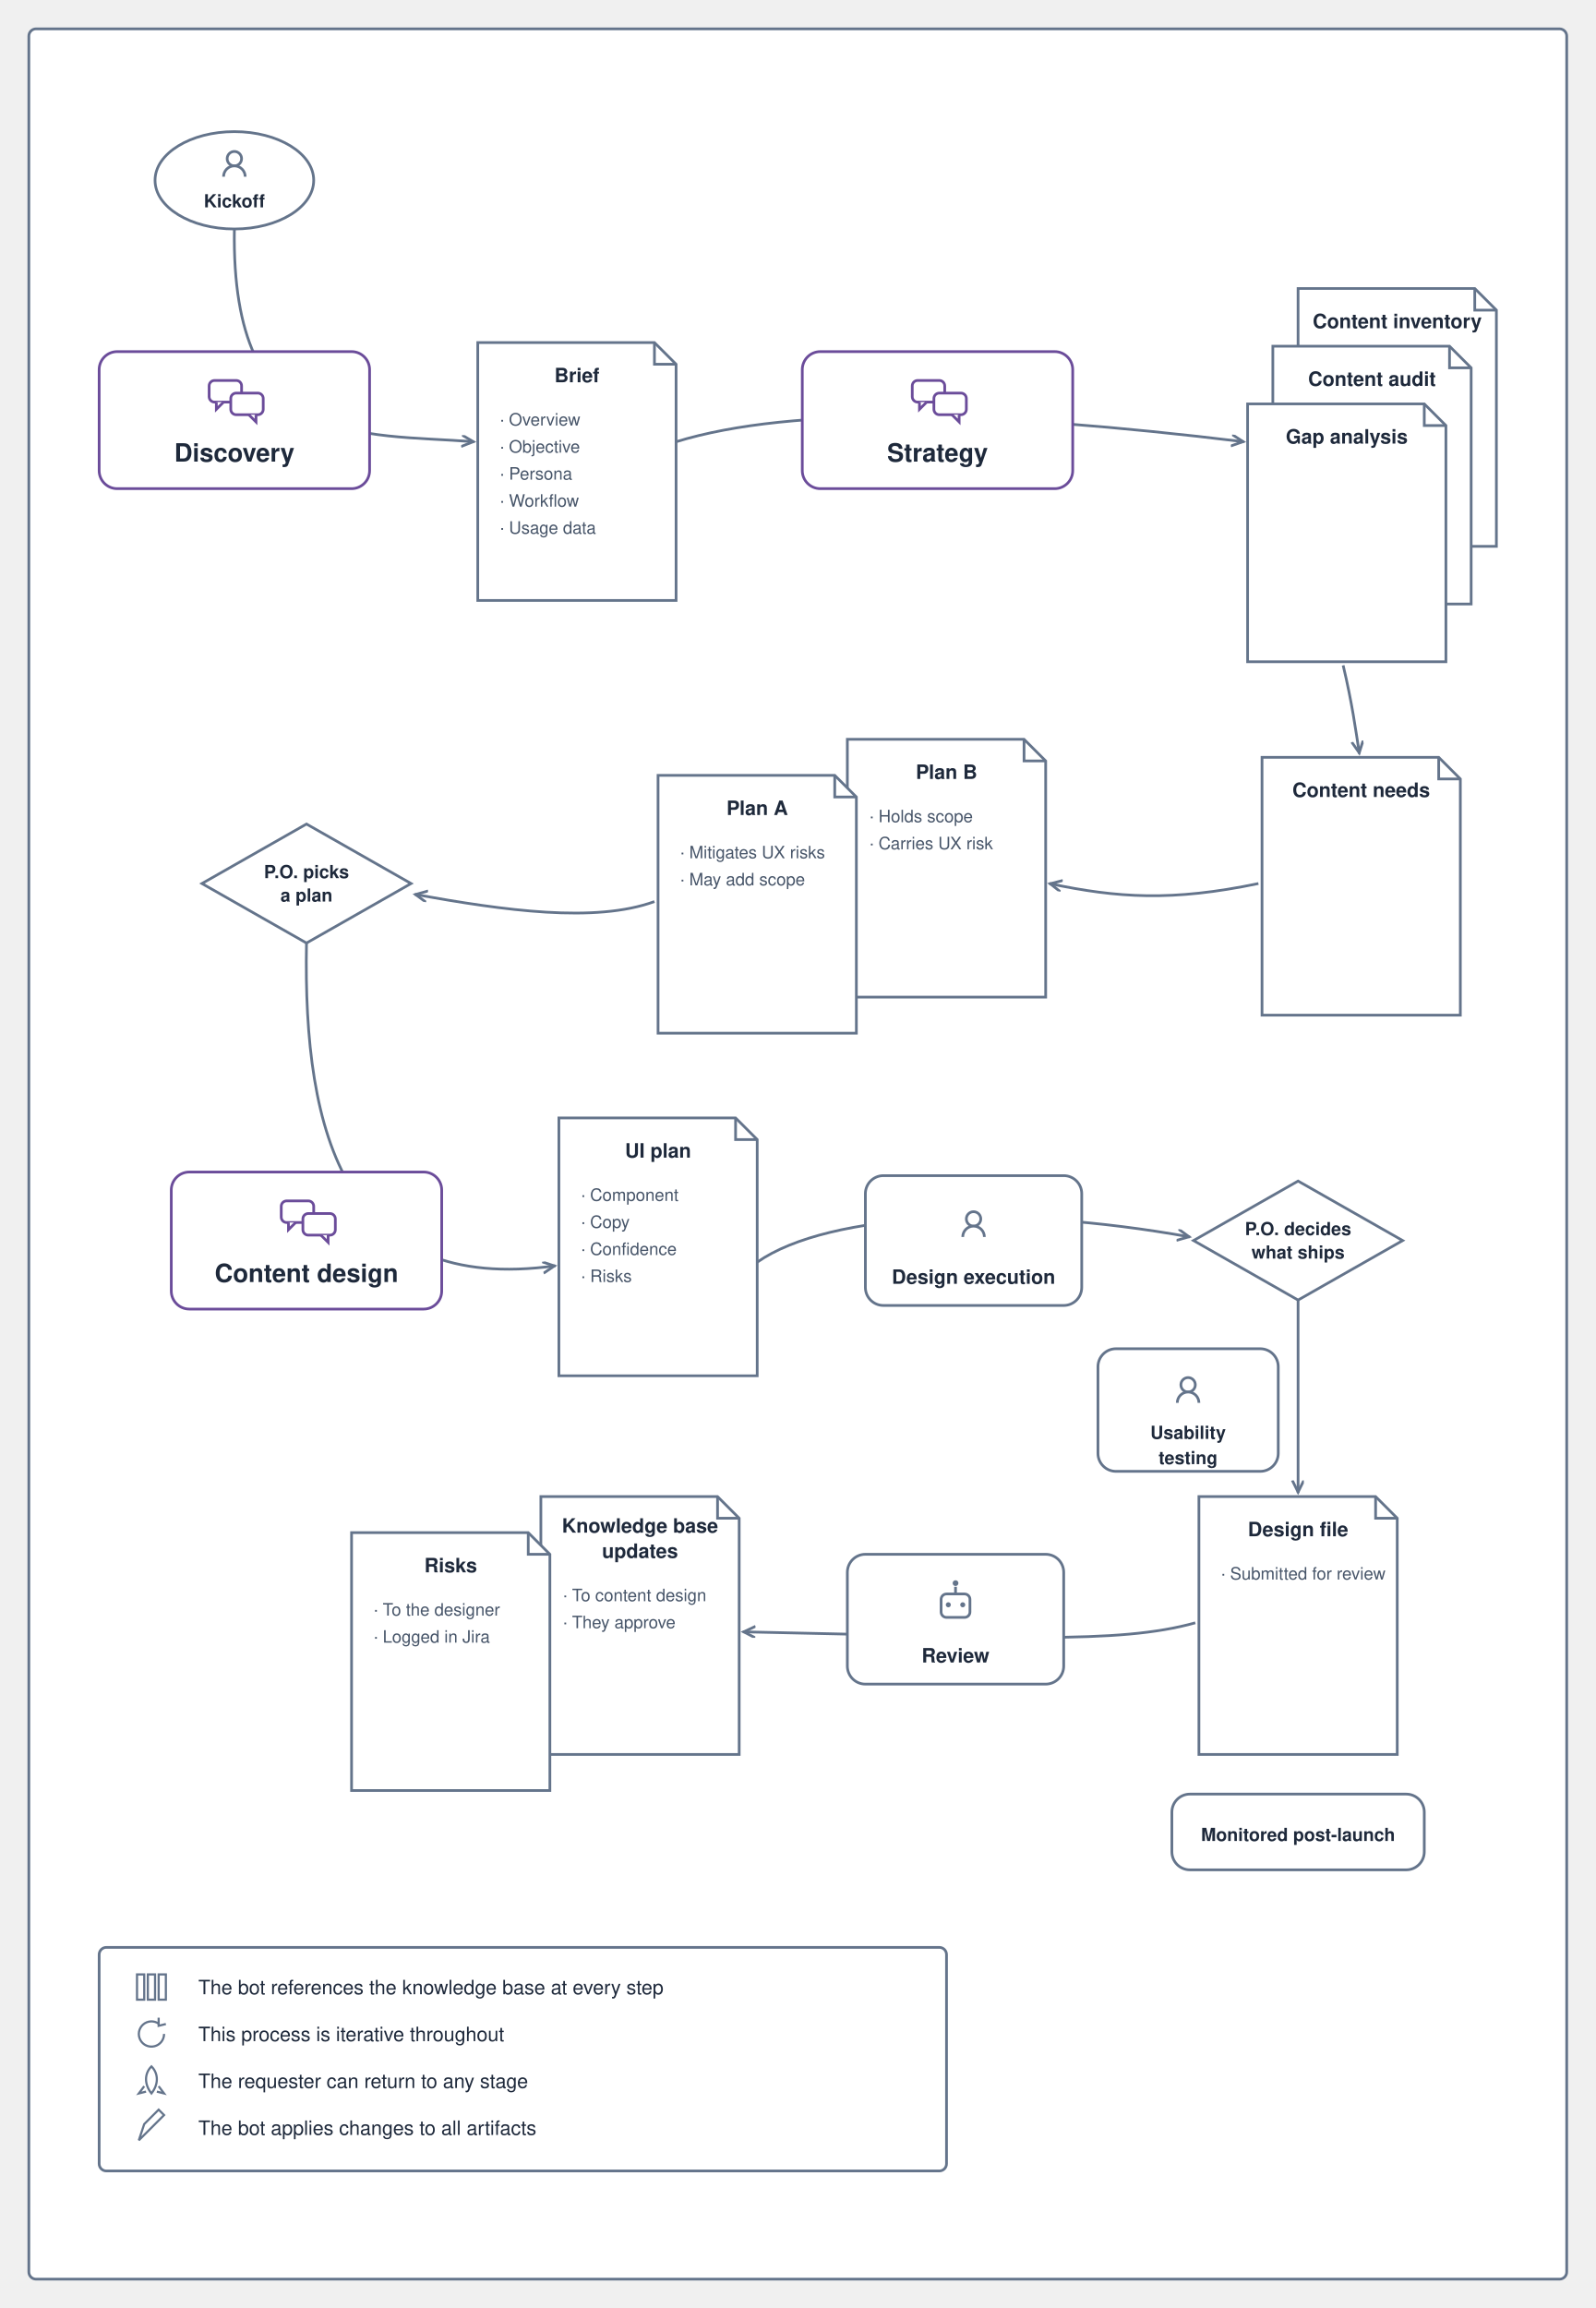
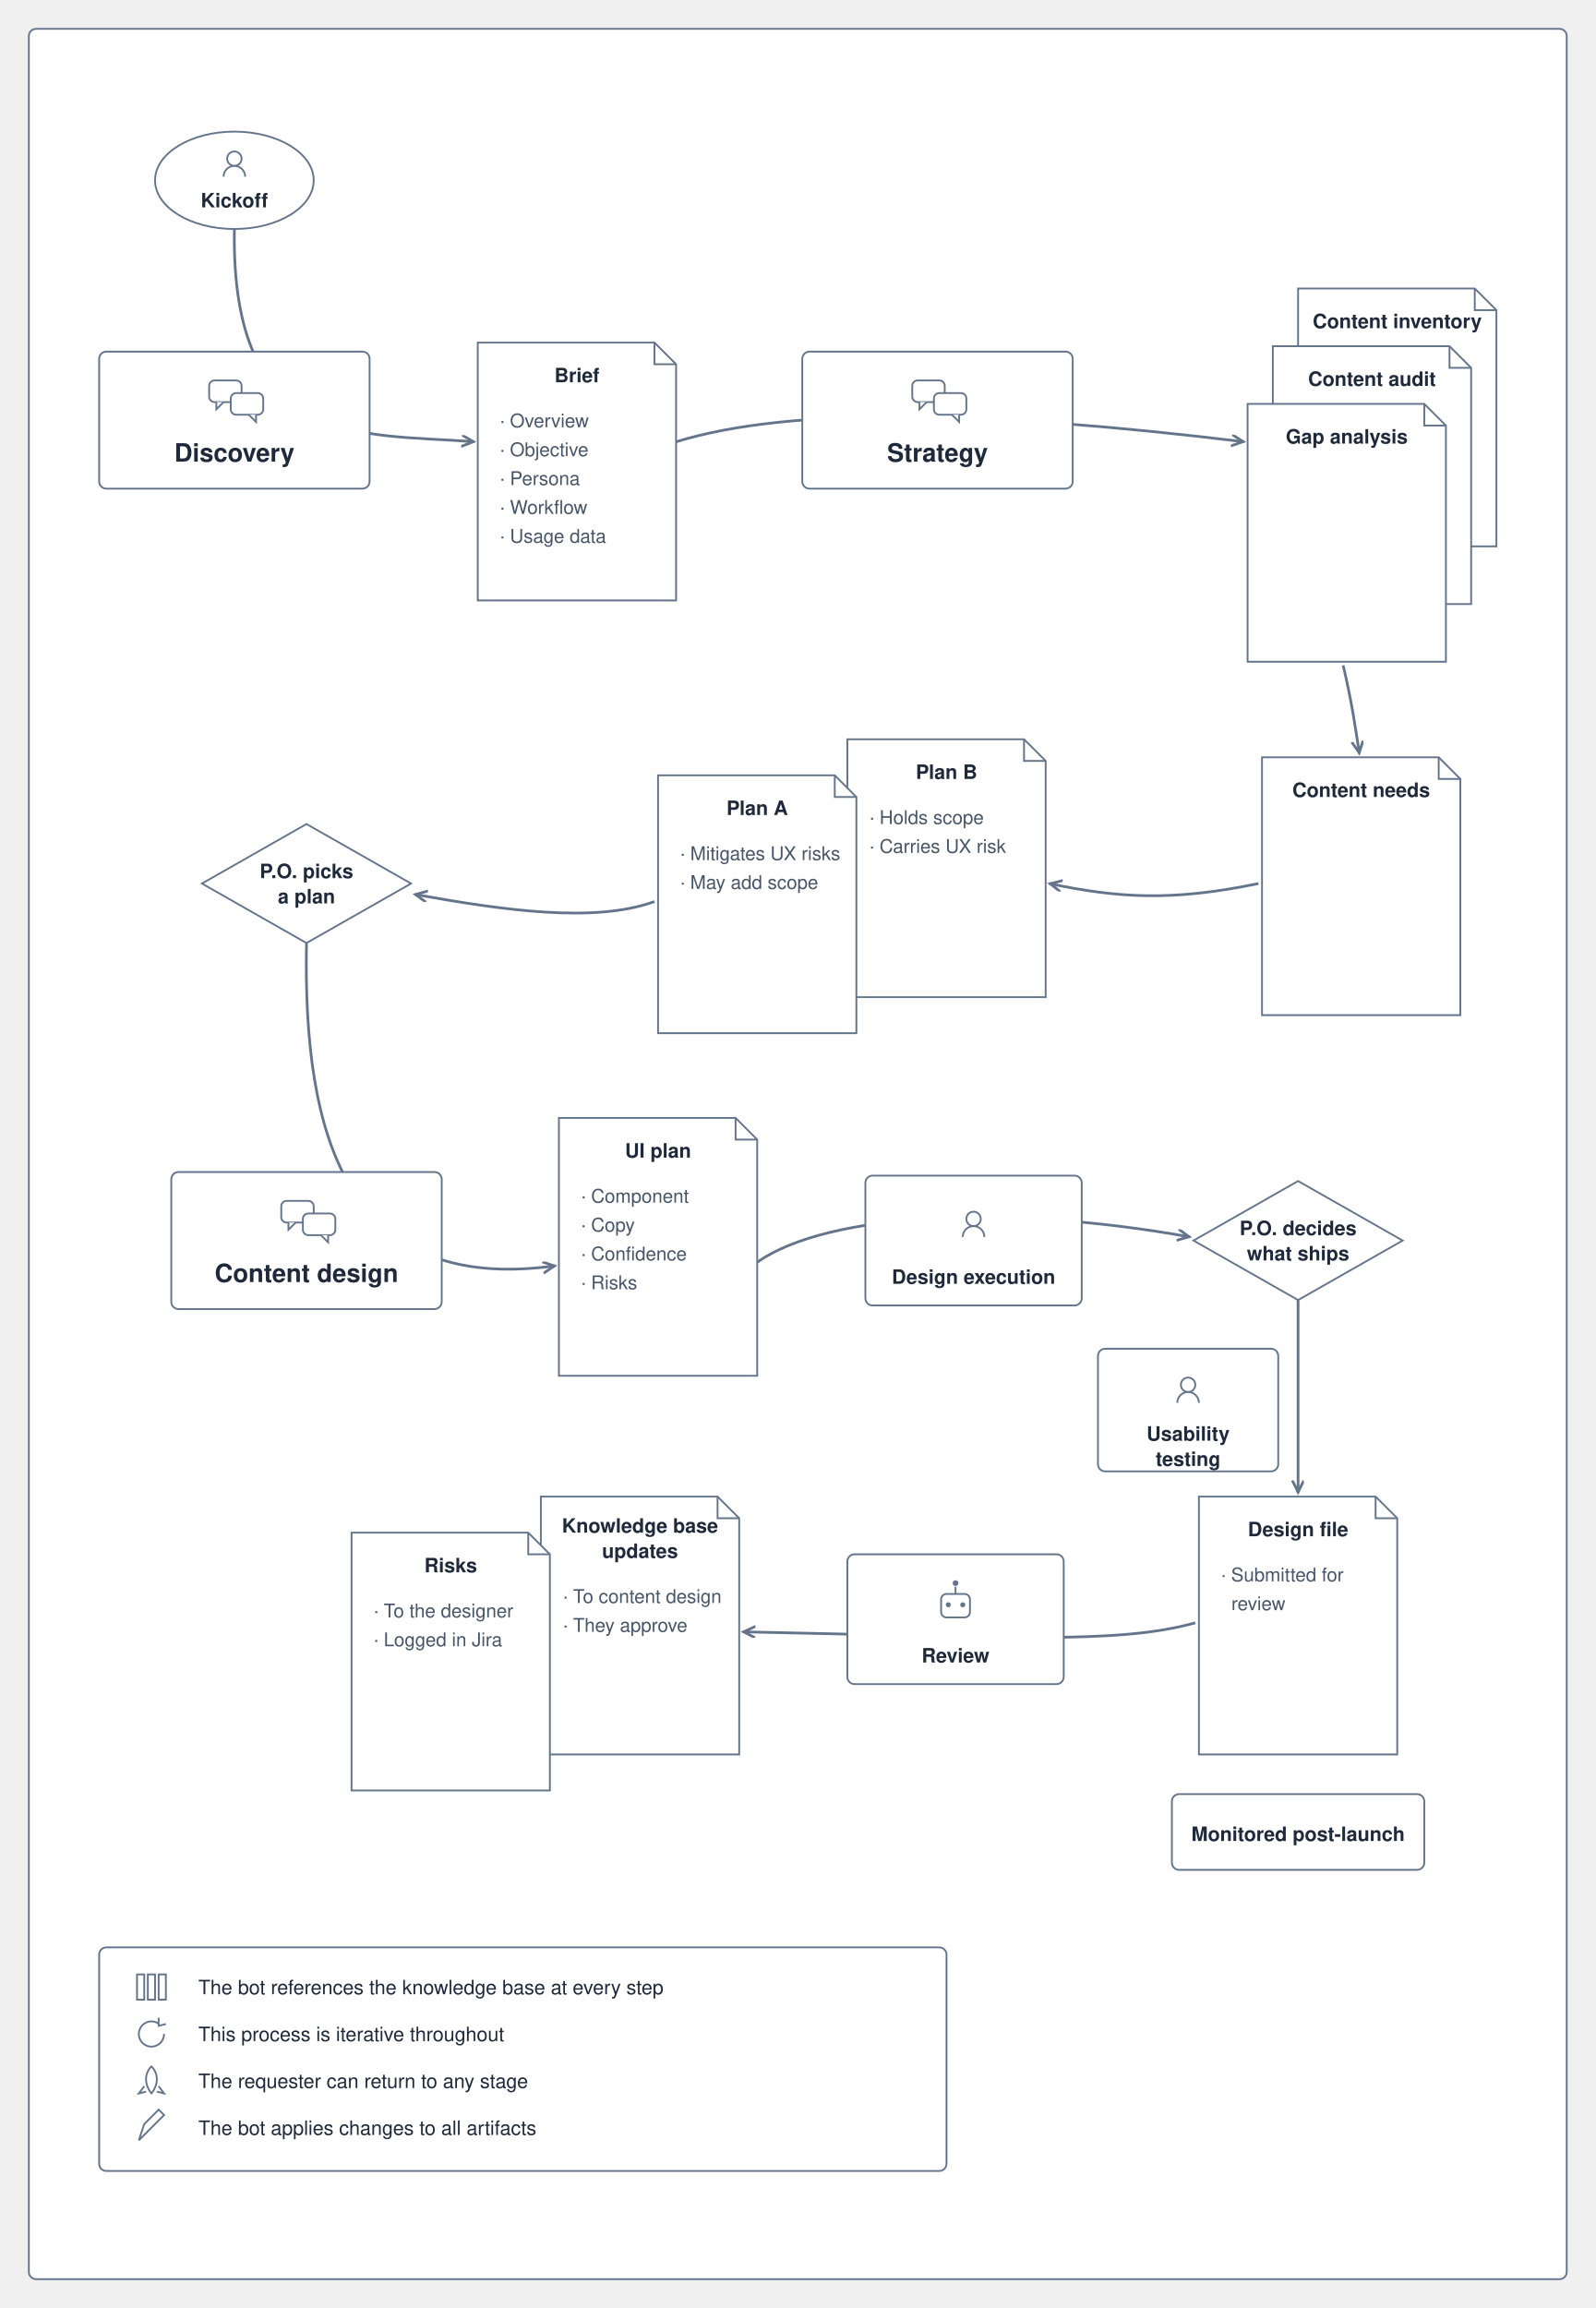
- <svg xmlns="http://www.w3.org/2000/svg" viewBox="0 0 885 1280" role="img" aria-label="The coach workflow, running as a snake down the page. Kickoff sits at the top. A collaborative discovery process leads to the Brief document, listing overview, objective, persona, workflow and usage data. A collaborative strategy process leads to a group of three stacked documents: content inventory, content audit and gap analysis. Those produce one Content needs document, which produces a pair of side-by-side documents: Plan A, which mitigates UX risks but may add scope, and Plan B, which holds scope but carries UX risk. Both go to a decision where the product owner picks a plan. A collaborative content design process produces the UI plan document, listing component, copy, confidence and risks. A designer-only design execution process follows, with usability testing alongside, before the decision where the product owner decides what ships. The designer then submits the Design file, which a bot-only Review process reviews. Review sends two documents: Risks, to the designer, who logs them in Jira; and Knowledge base updates, to the content design team, who review and approve. The work is monitored post-launch. Collaborative steps, where the bot and a person work together, are outlined in purple and carry a conversation icon. Footnotes: the bot references the knowledge base at every step, the process is iterative throughout, the requester can return to any stage, and the bot applies changes to all artifacts." font-family="-apple-system, 'Segoe UI', Helvetica, Arial, sans-serif">
+ <svg xmlns="http://www.w3.org/2000/svg" viewBox="0 0 885 1280" role="img" aria-label="The coach workflow, running as a snake down the page. Kickoff sits at the top. A collaborative discovery process leads to the Brief document, listing overview, objective, persona, workflow and usage data. A collaborative strategy process leads to a group of three stacked documents: content inventory, content audit and gap analysis. Those produce one Content needs document, which produces a pair of side-by-side documents: Plan A, which mitigates UX risks but may add scope, and Plan B, which holds scope but carries UX risk. Both go to a decision where the product owner picks a plan. A collaborative content design process produces the UI plan document, listing component, copy, confidence and risks. A designer-only design execution process follows, with usability testing alongside, before the decision where the product owner decides what ships. The designer then submits the Design file, which a bot-only Review process reviews. Review sends two documents: Risks, to the designer, who logs them in Jira; and Knowledge base updates, to the content design team, who review and approve. The work is monitored post-launch. Collaborative steps, where the bot and a person work together, carry a conversation icon. Footnotes: the bot references the knowledge base at every step, the process is iterative throughout, the requester can return to any stage, and the bot applies changes to all artifacts." font-family="-apple-system, 'Segoe UI', Helvetica, Arial, sans-serif">
  <defs>
    <marker id="a" markerWidth="9" markerHeight="9" refX="7" refY="3.2" orient="auto" markerUnits="userSpaceOnUse">
      <path d="M0,0 L6.5,3.2 L0,6.4" fill="none" stroke="#64748b" stroke-width="1.5" />
    </marker>
  </defs>
-   <rect x="16" y="16" width="853" height="1248" rx="4" fill="#ffffff" stroke="#64748b" stroke-width="1.5" />
+   <rect x="16" y="16" width="853" height="1248" rx="4" fill="#ffffff" stroke="#64748b" stroke-width="1" />
  <g fill="none" stroke="#64748b" stroke-width="1.5">
    <path d="M130,127 C128,250 200,240 263,245" marker-end="url(#a)" />
    <path d="M375,245 C440,225 550,228 690,245" marker-end="url(#a)" />
    <path d="M745,369 C750,390 752,405 754,418" marker-end="url(#a)" />
    <path d="M698,490 C650,500 620,498 582,490" marker-end="url(#a)" />
    <path d="M363,500 C330,512 280,505 230,496" marker-end="url(#a)" />
    <path d="M170,523 C168,630 192,718 308,702" marker-end="url(#a)" />
    <path d="M420,700 C460,672 560,668 660,686" marker-end="url(#a)" />
    <path d="M720,721 C720,760 720,795 720,828" marker-end="url(#a)" />
    <path d="M663,900 C620,912 560,908 412,905" marker-end="url(#a)" />
  </g>
-   <ellipse cx="130" cy="100" rx="44" ry="27" fill="#ffffff" stroke="#64748b" stroke-width="1.5" />
-   <circle cx="130" cy="88" r="4" fill="#ffffff" stroke="#64748b" stroke-width="1.5" />
-   <path d="M124,98 a6 6 0 0 1 12,0" fill="#ffffff" stroke="#64748b" stroke-width="1.5" />
-   <text x="130" y="115" font-size="10" font-weight="600" fill="#1e293b" text-anchor="middle">Kickoff</text>
-   <rect x="55" y="195" width="150" height="76" rx="10" fill="#ffffff" stroke="#6B4C9A" stroke-width="1.5" />
-   <rect x="116" y="211" width="18" height="12" rx="3" fill="#ffffff" stroke="#6B4C9A" stroke-width="1.5" />
-   <path d="M120,223 v4 l4,-4" fill="#ffffff" stroke="#6B4C9A" stroke-width="1.5" />
-   <rect x="128" y="218" width="18" height="12" rx="3" fill="#ffffff" stroke="#6B4C9A" stroke-width="1.5" />
-   <path d="M142,230 v4 l-4,-4" fill="#ffffff" stroke="#6B4C9A" stroke-width="1.5" />
+   <ellipse cx="130" cy="100" rx="44" ry="27" fill="#ffffff" stroke="#64748b" stroke-width="1" />
+   <circle cx="130" cy="88" r="4" fill="#ffffff" stroke="#64748b" stroke-width="1" />
+   <path d="M124,98 a6 6 0 0 1 12,0" fill="#ffffff" stroke="#64748b" stroke-width="1" />
+   <text x="130" y="115" font-size="11" font-weight="600" fill="#1e293b" text-anchor="middle">Kickoff</text>
+   <rect x="55" y="195" width="150" height="76" rx="4" fill="#ffffff" stroke="#64748b" stroke-width="1" />
+   <rect x="116" y="211" width="18" height="12" rx="3" fill="#ffffff" stroke="#64748b" stroke-width="1" />
+   <path d="M120,223 v4 l4,-4" fill="#ffffff" stroke="#64748b" stroke-width="1" />
+   <rect x="128" y="218" width="18" height="12" rx="3" fill="#ffffff" stroke="#64748b" stroke-width="1" />
+   <path d="M142,230 v4 l-4,-4" fill="#ffffff" stroke="#64748b" stroke-width="1" />
  <text x="130" y="256" font-size="14" font-weight="700" fill="#1e293b" text-anchor="middle">Discovery</text>
-   <path d="M265,190 H363 L375,202 V333 H265 Z" fill="#ffffff" stroke="#64748b" stroke-width="1.5" />
-   <path d="M363,190 V202 H375" fill="none" stroke="#64748b" stroke-width="1.5" />
+   <path d="M265,190 H363 L375,202 V333 H265 Z" fill="#ffffff" stroke="#64748b" stroke-width="1" />
+   <path d="M363,190 V202 H375" fill="none" stroke="#64748b" stroke-width="1" />
  <text x="320" y="212" font-size="11" font-weight="700" fill="#1e293b" text-anchor="middle">Brief</text>
-   <text x="277" y="236" font-size="9.5" fill="#475569">· Overview</text>
-   <text x="277" y="251" font-size="9.5" fill="#475569">· Objective</text>
-   <text x="277" y="266" font-size="9.5" fill="#475569">· Persona</text>
-   <text x="277" y="281" font-size="9.5" fill="#475569">· Workflow</text>
-   <text x="277" y="296" font-size="9.5" fill="#475569">· Usage data</text>
-   <rect x="445" y="195" width="150" height="76" rx="10" fill="#ffffff" stroke="#6B4C9A" stroke-width="1.5" />
-   <rect x="506" y="211" width="18" height="12" rx="3" fill="#ffffff" stroke="#6B4C9A" stroke-width="1.5" />
-   <path d="M510,223 v4 l4,-4" fill="#ffffff" stroke="#6B4C9A" stroke-width="1.5" />
-   <rect x="518" y="218" width="18" height="12" rx="3" fill="#ffffff" stroke="#6B4C9A" stroke-width="1.5" />
-   <path d="M532,230 v4 l-4,-4" fill="#ffffff" stroke="#6B4C9A" stroke-width="1.5" />
+   <text x="277" y="237" font-size="10.5" fill="#475569">· Overview</text>
+   <text x="277" y="253" font-size="10.5" fill="#475569">· Objective</text>
+   <text x="277" y="269" font-size="10.5" fill="#475569">· Persona</text>
+   <text x="277" y="285" font-size="10.5" fill="#475569">· Workflow</text>
+   <text x="277" y="301" font-size="10.5" fill="#475569">· Usage data</text>
+   <rect x="445" y="195" width="150" height="76" rx="4" fill="#ffffff" stroke="#64748b" stroke-width="1" />
+   <rect x="506" y="211" width="18" height="12" rx="3" fill="#ffffff" stroke="#64748b" stroke-width="1" />
+   <path d="M510,223 v4 l4,-4" fill="#ffffff" stroke="#64748b" stroke-width="1" />
+   <rect x="518" y="218" width="18" height="12" rx="3" fill="#ffffff" stroke="#64748b" stroke-width="1" />
+   <path d="M532,230 v4 l-4,-4" fill="#ffffff" stroke="#64748b" stroke-width="1" />
  <text x="520" y="256" font-size="14" font-weight="700" fill="#1e293b" text-anchor="middle">Strategy</text>
-   <path d="M720,160 H818 L830,172 V303 H720 Z" fill="#ffffff" stroke="#64748b" stroke-width="1.5" />
-   <path d="M818,160 V172 H830" fill="none" stroke="#64748b" stroke-width="1.5" />
+   <path d="M720,160 H818 L830,172 V303 H720 Z" fill="#ffffff" stroke="#64748b" stroke-width="1" />
+   <path d="M818,160 V172 H830" fill="none" stroke="#64748b" stroke-width="1" />
  <text x="775" y="182" font-size="11" font-weight="700" fill="#1e293b" text-anchor="middle">Content inventory</text>
-   <path d="M706,192 H804 L816,204 V335 H706 Z" fill="#ffffff" stroke="#64748b" stroke-width="1.5" />
-   <path d="M804,192 V204 H816" fill="none" stroke="#64748b" stroke-width="1.5" />
+   <path d="M706,192 H804 L816,204 V335 H706 Z" fill="#ffffff" stroke="#64748b" stroke-width="1" />
+   <path d="M804,192 V204 H816" fill="none" stroke="#64748b" stroke-width="1" />
  <text x="761" y="214" font-size="11" font-weight="700" fill="#1e293b" text-anchor="middle">Content audit</text>
-   <path d="M692,224 H790 L802,236 V367 H692 Z" fill="#ffffff" stroke="#64748b" stroke-width="1.5" />
-   <path d="M790,224 V236 H802" fill="none" stroke="#64748b" stroke-width="1.5" />
+   <path d="M692,224 H790 L802,236 V367 H692 Z" fill="#ffffff" stroke="#64748b" stroke-width="1" />
+   <path d="M790,224 V236 H802" fill="none" stroke="#64748b" stroke-width="1" />
  <text x="747" y="246" font-size="11" font-weight="700" fill="#1e293b" text-anchor="middle">Gap analysis</text>
-   <path d="M700,420 H798 L810,432 V563 H700 Z" fill="#ffffff" stroke="#64748b" stroke-width="1.5" />
-   <path d="M798,420 V432 H810" fill="none" stroke="#64748b" stroke-width="1.5" />
+   <path d="M700,420 H798 L810,432 V563 H700 Z" fill="#ffffff" stroke="#64748b" stroke-width="1" />
+   <path d="M798,420 V432 H810" fill="none" stroke="#64748b" stroke-width="1" />
  <text x="755" y="442" font-size="11" font-weight="700" fill="#1e293b" text-anchor="middle">Content needs</text>
-   <path d="M470,410 H568 L580,422 V553 H470 Z" fill="#ffffff" stroke="#64748b" stroke-width="1.5" />
-   <path d="M568,410 V422 H580" fill="none" stroke="#64748b" stroke-width="1.5" />
+   <path d="M470,410 H568 L580,422 V553 H470 Z" fill="#ffffff" stroke="#64748b" stroke-width="1" />
+   <path d="M568,410 V422 H580" fill="none" stroke="#64748b" stroke-width="1" />
  <text x="525" y="432" font-size="11" font-weight="700" fill="#1e293b" text-anchor="middle">Plan B</text>
-   <text x="482" y="456" font-size="9.5" fill="#475569">· Holds scope</text>
-   <text x="482" y="471" font-size="9.5" fill="#475569">· Carries UX risk</text>
-   <path d="M365,430 H463 L475,442 V573 H365 Z" fill="#ffffff" stroke="#64748b" stroke-width="1.5" />
-   <path d="M463,430 V442 H475" fill="none" stroke="#64748b" stroke-width="1.5" />
+   <text x="482" y="457" font-size="10.5" fill="#475569">· Holds scope</text>
+   <text x="482" y="473" font-size="10.5" fill="#475569">· Carries UX risk</text>
+   <path d="M365,430 H463 L475,442 V573 H365 Z" fill="#ffffff" stroke="#64748b" stroke-width="1" />
+   <path d="M463,430 V442 H475" fill="none" stroke="#64748b" stroke-width="1" />
  <text x="420" y="452" font-size="11" font-weight="700" fill="#1e293b" text-anchor="middle">Plan A</text>
-   <text x="377" y="476" font-size="9.5" fill="#475569">· Mitigates UX risks</text>
-   <text x="377" y="491" font-size="9.5" fill="#475569">· May add scope</text>
-   <path d="M170,457 L228,490 L170,523 L112,490 Z" fill="#ffffff" stroke="#64748b" stroke-width="1.5" />
-   <text x="170" y="487" font-size="10" font-weight="600" fill="#1e293b" text-anchor="middle">P.O. picks</text>
-   <text x="170" y="500" font-size="10" font-weight="600" fill="#1e293b" text-anchor="middle">a plan</text>
-   <rect x="95" y="650" width="150" height="76" rx="10" fill="#ffffff" stroke="#6B4C9A" stroke-width="1.5" />
-   <rect x="156" y="666" width="18" height="12" rx="3" fill="#ffffff" stroke="#6B4C9A" stroke-width="1.5" />
-   <path d="M160,678 v4 l4,-4" fill="#ffffff" stroke="#6B4C9A" stroke-width="1.5" />
-   <rect x="168" y="673" width="18" height="12" rx="3" fill="#ffffff" stroke="#6B4C9A" stroke-width="1.5" />
-   <path d="M182,685 v4 l-4,-4" fill="#ffffff" stroke="#6B4C9A" stroke-width="1.5" />
+   <text x="377" y="477" font-size="10.5" fill="#475569">· Mitigates UX risks</text>
+   <text x="377" y="493" font-size="10.5" fill="#475569">· May add scope</text>
+   <path d="M170,457 L228,490 L170,523 L112,490 Z" fill="#ffffff" stroke="#64748b" stroke-width="1" />
+   <text x="170" y="487" font-size="11" font-weight="600" fill="#1e293b" text-anchor="middle">P.O. picks</text>
+   <text x="170" y="501" font-size="11" font-weight="600" fill="#1e293b" text-anchor="middle">a plan</text>
+   <rect x="95" y="650" width="150" height="76" rx="4" fill="#ffffff" stroke="#64748b" stroke-width="1" />
+   <rect x="156" y="666" width="18" height="12" rx="3" fill="#ffffff" stroke="#64748b" stroke-width="1" />
+   <path d="M160,678 v4 l4,-4" fill="#ffffff" stroke="#64748b" stroke-width="1" />
+   <rect x="168" y="673" width="18" height="12" rx="3" fill="#ffffff" stroke="#64748b" stroke-width="1" />
+   <path d="M182,685 v4 l-4,-4" fill="#ffffff" stroke="#64748b" stroke-width="1" />
  <text x="170" y="711" font-size="14" font-weight="700" fill="#1e293b" text-anchor="middle">Content design</text>
-   <path d="M310,620 H408 L420,632 V763 H310 Z" fill="#ffffff" stroke="#64748b" stroke-width="1.5" />
-   <path d="M408,620 V632 H420" fill="none" stroke="#64748b" stroke-width="1.5" />
+   <path d="M310,620 H408 L420,632 V763 H310 Z" fill="#ffffff" stroke="#64748b" stroke-width="1" />
+   <path d="M408,620 V632 H420" fill="none" stroke="#64748b" stroke-width="1" />
  <text x="365" y="642" font-size="11" font-weight="700" fill="#1e293b" text-anchor="middle">UI plan</text>
-   <text x="322" y="666" font-size="9.5" fill="#475569">· Component</text>
-   <text x="322" y="681" font-size="9.5" fill="#475569">· Copy</text>
-   <text x="322" y="696" font-size="9.5" fill="#475569">· Confidence</text>
-   <text x="322" y="711" font-size="9.5" fill="#475569">· Risks</text>
-   <rect x="480" y="652" width="120" height="72" rx="10" fill="#ffffff" stroke="#64748b" stroke-width="1.5" />
-   <circle cx="540" cy="676" r="4" fill="#ffffff" stroke="#64748b" stroke-width="1.5" />
-   <path d="M534,686 a6 6 0 0 1 12,0" fill="#ffffff" stroke="#64748b" stroke-width="1.5" />
+   <text x="322" y="667" font-size="10.5" fill="#475569">· Component</text>
+   <text x="322" y="683" font-size="10.5" fill="#475569">· Copy</text>
+   <text x="322" y="699" font-size="10.5" fill="#475569">· Confidence</text>
+   <text x="322" y="715" font-size="10.5" fill="#475569">· Risks</text>
+   <rect x="480" y="652" width="120" height="72" rx="4" fill="#ffffff" stroke="#64748b" stroke-width="1" />
+   <circle cx="540" cy="676" r="4" fill="#ffffff" stroke="#64748b" stroke-width="1" />
+   <path d="M534,686 a6 6 0 0 1 12,0" fill="#ffffff" stroke="#64748b" stroke-width="1" />
  <text x="540" y="712" font-size="11" font-weight="700" fill="#1e293b" text-anchor="middle">Design execution</text>
-   <rect x="609" y="748" width="100" height="68" rx="10" fill="#ffffff" stroke="#64748b" stroke-width="1.5" />
-   <circle cx="659" cy="768" r="4" fill="#ffffff" stroke="#64748b" stroke-width="1.5" />
-   <path d="M653,778 a6 6 0 0 1 12,0" fill="#ffffff" stroke="#64748b" stroke-width="1.5" />
-   <text x="659" y="798" font-size="10" font-weight="600" fill="#1e293b" text-anchor="middle">Usability</text>
-   <text x="659" y="812" font-size="10" font-weight="600" fill="#1e293b" text-anchor="middle">testing</text>
-   <path d="M720,655 L778,688 L720,721 L662,688 Z" fill="#ffffff" stroke="#64748b" stroke-width="1.5" />
-   <text x="720" y="685" font-size="10" font-weight="600" fill="#1e293b" text-anchor="middle">P.O. decides</text>
-   <text x="720" y="698" font-size="10" font-weight="600" fill="#1e293b" text-anchor="middle">what ships</text>
-   <path d="M665,830 H763 L775,842 V973 H665 Z" fill="#ffffff" stroke="#64748b" stroke-width="1.5" />
-   <path d="M763,830 V842 H775" fill="none" stroke="#64748b" stroke-width="1.5" />
+   <rect x="609" y="748" width="100" height="68" rx="4" fill="#ffffff" stroke="#64748b" stroke-width="1" />
+   <circle cx="659" cy="768" r="4" fill="#ffffff" stroke="#64748b" stroke-width="1" />
+   <path d="M653,778 a6 6 0 0 1 12,0" fill="#ffffff" stroke="#64748b" stroke-width="1" />
+   <text x="659" y="799" font-size="11" font-weight="600" fill="#1e293b" text-anchor="middle">Usability</text>
+   <text x="659" y="813" font-size="11" font-weight="600" fill="#1e293b" text-anchor="middle">testing</text>
+   <path d="M720,655 L778,688 L720,721 L662,688 Z" fill="#ffffff" stroke="#64748b" stroke-width="1" />
+   <text x="720" y="685" font-size="11" font-weight="600" fill="#1e293b" text-anchor="middle">P.O. decides</text>
+   <text x="720" y="699" font-size="11" font-weight="600" fill="#1e293b" text-anchor="middle">what ships</text>
+   <path d="M665,830 H763 L775,842 V973 H665 Z" fill="#ffffff" stroke="#64748b" stroke-width="1" />
+   <path d="M763,830 V842 H775" fill="none" stroke="#64748b" stroke-width="1" />
  <text x="720" y="852" font-size="11" font-weight="700" fill="#1e293b" text-anchor="middle">Design file</text>
-   <text x="677" y="876" font-size="9.5" fill="#475569">· Submitted for review</text>
-   <rect x="650" y="995" width="140" height="42" rx="10" fill="#ffffff" stroke="#64748b" stroke-width="1.5" />
-   <text x="720" y="1021" font-size="10" font-weight="600" fill="#1e293b" text-anchor="middle">Monitored post-launch</text>
-   <rect x="470" y="862" width="120" height="72" rx="10" fill="#ffffff" stroke="#64748b" stroke-width="1.5" />
+   <text x="677" y="877" font-size="10.5" fill="#475569">· Submitted for</text>
+   <text x="683" y="893" font-size="10.5" fill="#475569">review</text>
+   <rect x="650" y="995" width="140" height="42" rx="4" fill="#ffffff" stroke="#64748b" stroke-width="1" />
+   <text x="720" y="1021" font-size="11" font-weight="600" fill="#1e293b" text-anchor="middle">Monitored post-launch</text>
+   <rect x="470" y="862" width="120" height="72" rx="4" fill="#ffffff" stroke="#64748b" stroke-width="1" />
  <circle cx="530" cy="878" r="1.6" fill="#64748b" />
-   <path d="M530,880 V884" fill="none" stroke="#64748b" stroke-width="1.5" />
-   <rect x="522" y="884" width="16" height="13" rx="3" fill="#ffffff" stroke="#64748b" stroke-width="1.5" />
+   <path d="M530,880 V884" fill="none" stroke="#64748b" stroke-width="1" />
+   <rect x="522" y="884" width="16" height="13" rx="3" fill="#ffffff" stroke="#64748b" stroke-width="1" />
  <circle cx="526" cy="890" r="1.4" fill="#64748b" />
  <circle cx="534" cy="890" r="1.4" fill="#64748b" />
  <text x="530" y="922" font-size="11" font-weight="700" fill="#1e293b" text-anchor="middle">Review</text>
-   <path d="M300,830 H398 L410,842 V973 H300 Z" fill="#ffffff" stroke="#64748b" stroke-width="1.5" />
-   <path d="M398,830 V842 H410" fill="none" stroke="#64748b" stroke-width="1.5" />
+   <path d="M300,830 H398 L410,842 V973 H300 Z" fill="#ffffff" stroke="#64748b" stroke-width="1" />
+   <path d="M398,830 V842 H410" fill="none" stroke="#64748b" stroke-width="1" />
  <text x="355" y="850" font-size="11" font-weight="700" fill="#1e293b" text-anchor="middle">Knowledge base</text>
  <text x="355" y="864" font-size="11" font-weight="700" fill="#1e293b" text-anchor="middle">updates</text>
-   <text x="312" y="888" font-size="9.5" fill="#475569">· To content design</text>
-   <text x="312" y="903" font-size="9.5" fill="#475569">· They approve</text>
-   <path d="M195,850 H293 L305,862 V993 H195 Z" fill="#ffffff" stroke="#64748b" stroke-width="1.5" />
-   <path d="M293,850 V862 H305" fill="none" stroke="#64748b" stroke-width="1.5" />
+   <text x="312" y="889" font-size="10.5" fill="#475569">· To content design</text>
+   <text x="312" y="905" font-size="10.5" fill="#475569">· They approve</text>
+   <path d="M195,850 H293 L305,862 V993 H195 Z" fill="#ffffff" stroke="#64748b" stroke-width="1" />
+   <path d="M293,850 V862 H305" fill="none" stroke="#64748b" stroke-width="1" />
  <text x="250" y="872" font-size="11" font-weight="700" fill="#1e293b" text-anchor="middle">Risks</text>
-   <text x="207" y="896" font-size="9.5" fill="#475569">· To the designer</text>
-   <text x="207" y="911" font-size="9.5" fill="#475569">· Logged in Jira</text>
-   <rect x="55" y="1080" width="470" height="124" rx="4" fill="#ffffff" stroke="#64748b" stroke-width="1.5" />
-   <rect x="76" y="1095" width="4" height="14" fill="#ffffff" stroke="#64748b" stroke-width="1.2" />
-   <rect x="82" y="1095" width="4" height="14" fill="#ffffff" stroke="#64748b" stroke-width="1.2" />
-   <rect x="88" y="1095" width="4" height="14" fill="#ffffff" stroke="#64748b" stroke-width="1.2" />
+   <text x="207" y="897" font-size="10.5" fill="#475569">· To the designer</text>
+   <text x="207" y="913" font-size="10.5" fill="#475569">· Logged in Jira</text>
+   <rect x="55" y="1080" width="470" height="124" rx="4" fill="#ffffff" stroke="#64748b" stroke-width="1" />
+   <rect x="76" y="1095" width="4" height="14" fill="#ffffff" stroke="#64748b" stroke-width="1" />
+   <rect x="82" y="1095" width="4" height="14" fill="#ffffff" stroke="#64748b" stroke-width="1" />
+   <rect x="88" y="1095" width="4" height="14" fill="#ffffff" stroke="#64748b" stroke-width="1" />
  <text x="110" y="1106" font-size="11" fill="#1e293b">The bot references the knowledge base at every step</text>
-   <path d="M91,1128 a7 7 0 1 1 -3,-5.7" fill="none" stroke="#64748b" stroke-width="1.2" />
-   <path d="M88,1119 l0,4.5 l4,-1" fill="none" stroke="#64748b" stroke-width="1.2" />
+   <path d="M91,1128 a7 7 0 1 1 -3,-5.7" fill="none" stroke="#64748b" stroke-width="1" />
+   <path d="M88,1119 l0,4.5 l4,-1" fill="none" stroke="#64748b" stroke-width="1" />
  <text x="110" y="1132" font-size="11" fill="#1e293b">This process is iterative throughout</text>
-   <path d="M84,1146 C88,1150 88,1156 84,1161 C80,1156 80,1150 84,1146 Z" fill="#ffffff" stroke="#64748b" stroke-width="1.2" />
-   <path d="M80,1157 l-3,4 l4,-1" fill="none" stroke="#64748b" stroke-width="1.2" />
-   <path d="M88,1157 l3,4 l-4,-1" fill="none" stroke="#64748b" stroke-width="1.2" />
+   <path d="M84,1146 C88,1150 88,1156 84,1161 C80,1156 80,1150 84,1146 Z" fill="#ffffff" stroke="#64748b" stroke-width="1" />
+   <path d="M80,1157 l-3,4 l4,-1" fill="none" stroke="#64748b" stroke-width="1" />
+   <path d="M88,1157 l3,4 l-4,-1" fill="none" stroke="#64748b" stroke-width="1" />
  <text x="110" y="1158" font-size="11" fill="#1e293b">The requester can return to any stage</text>
-   <path d="M77,1187 L80,1178 L88,1170 L91,1173 L83,1181 Z" fill="#ffffff" stroke="#64748b" stroke-width="1.2" />
+   <path d="M77,1187 L80,1178 L88,1170 L91,1173 L83,1181 Z" fill="#ffffff" stroke="#64748b" stroke-width="1" />
  <text x="110" y="1184" font-size="11" fill="#1e293b">The bot applies changes to all artifacts</text>
</svg>
